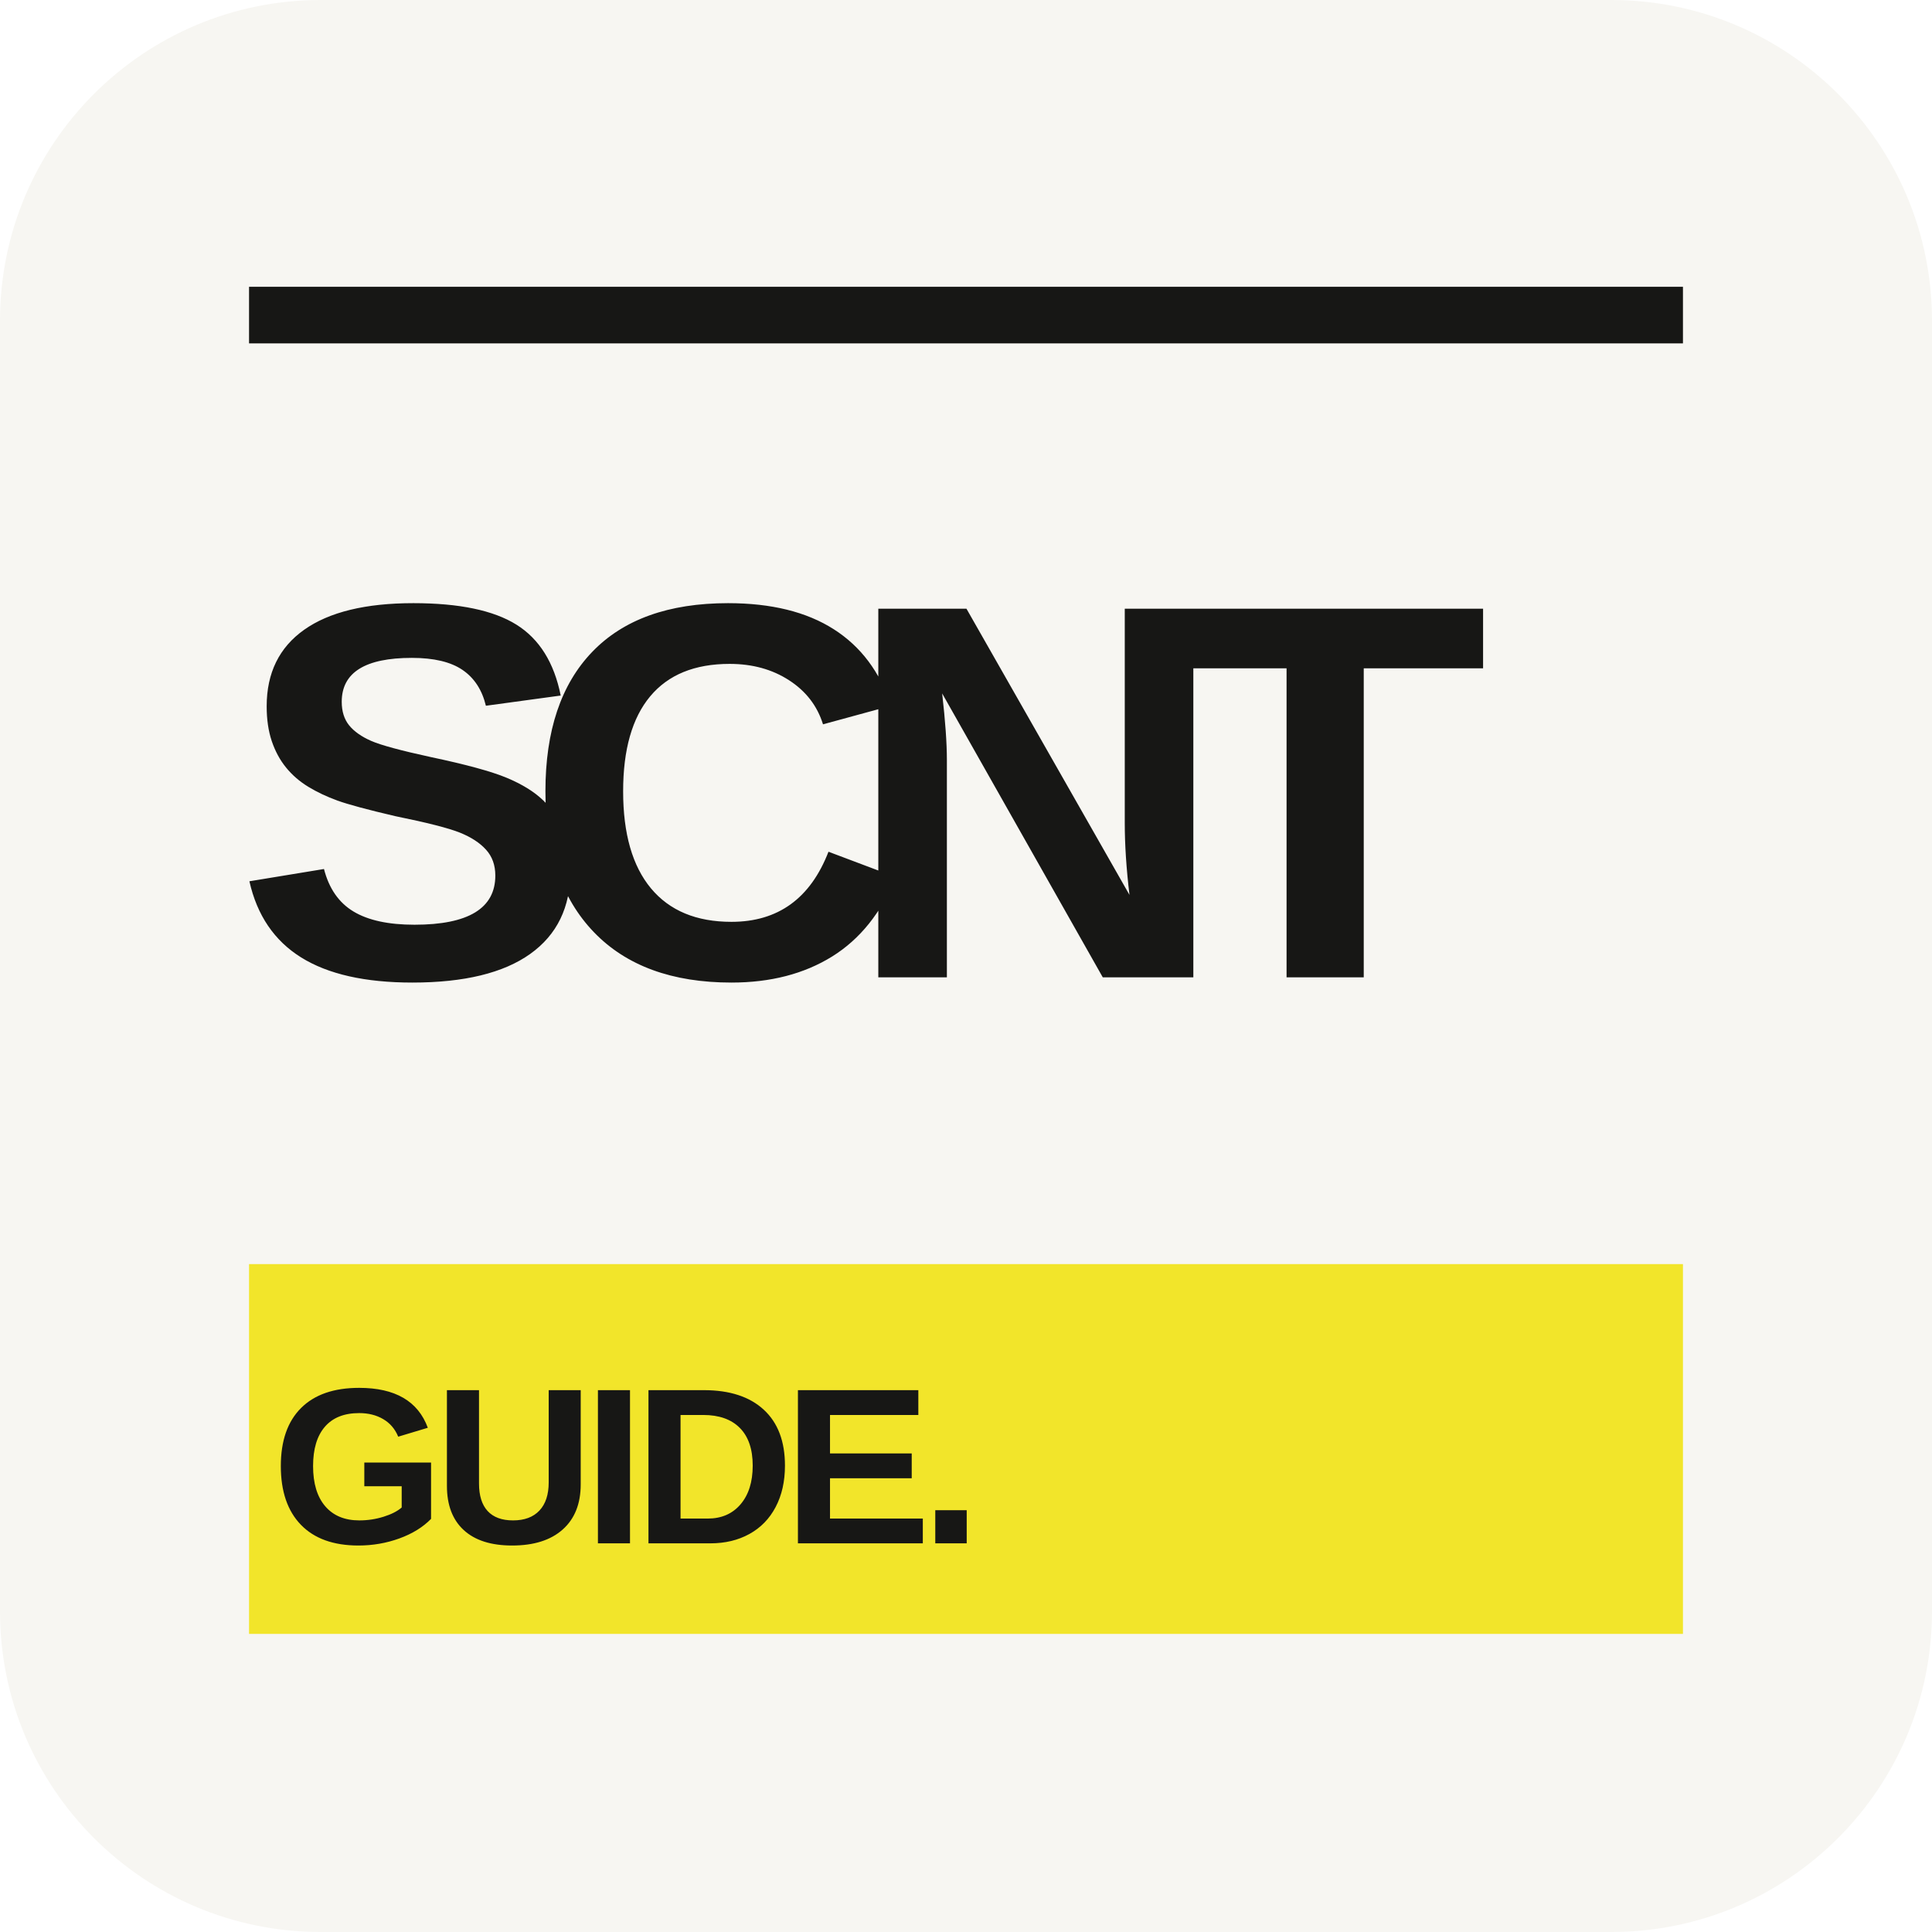
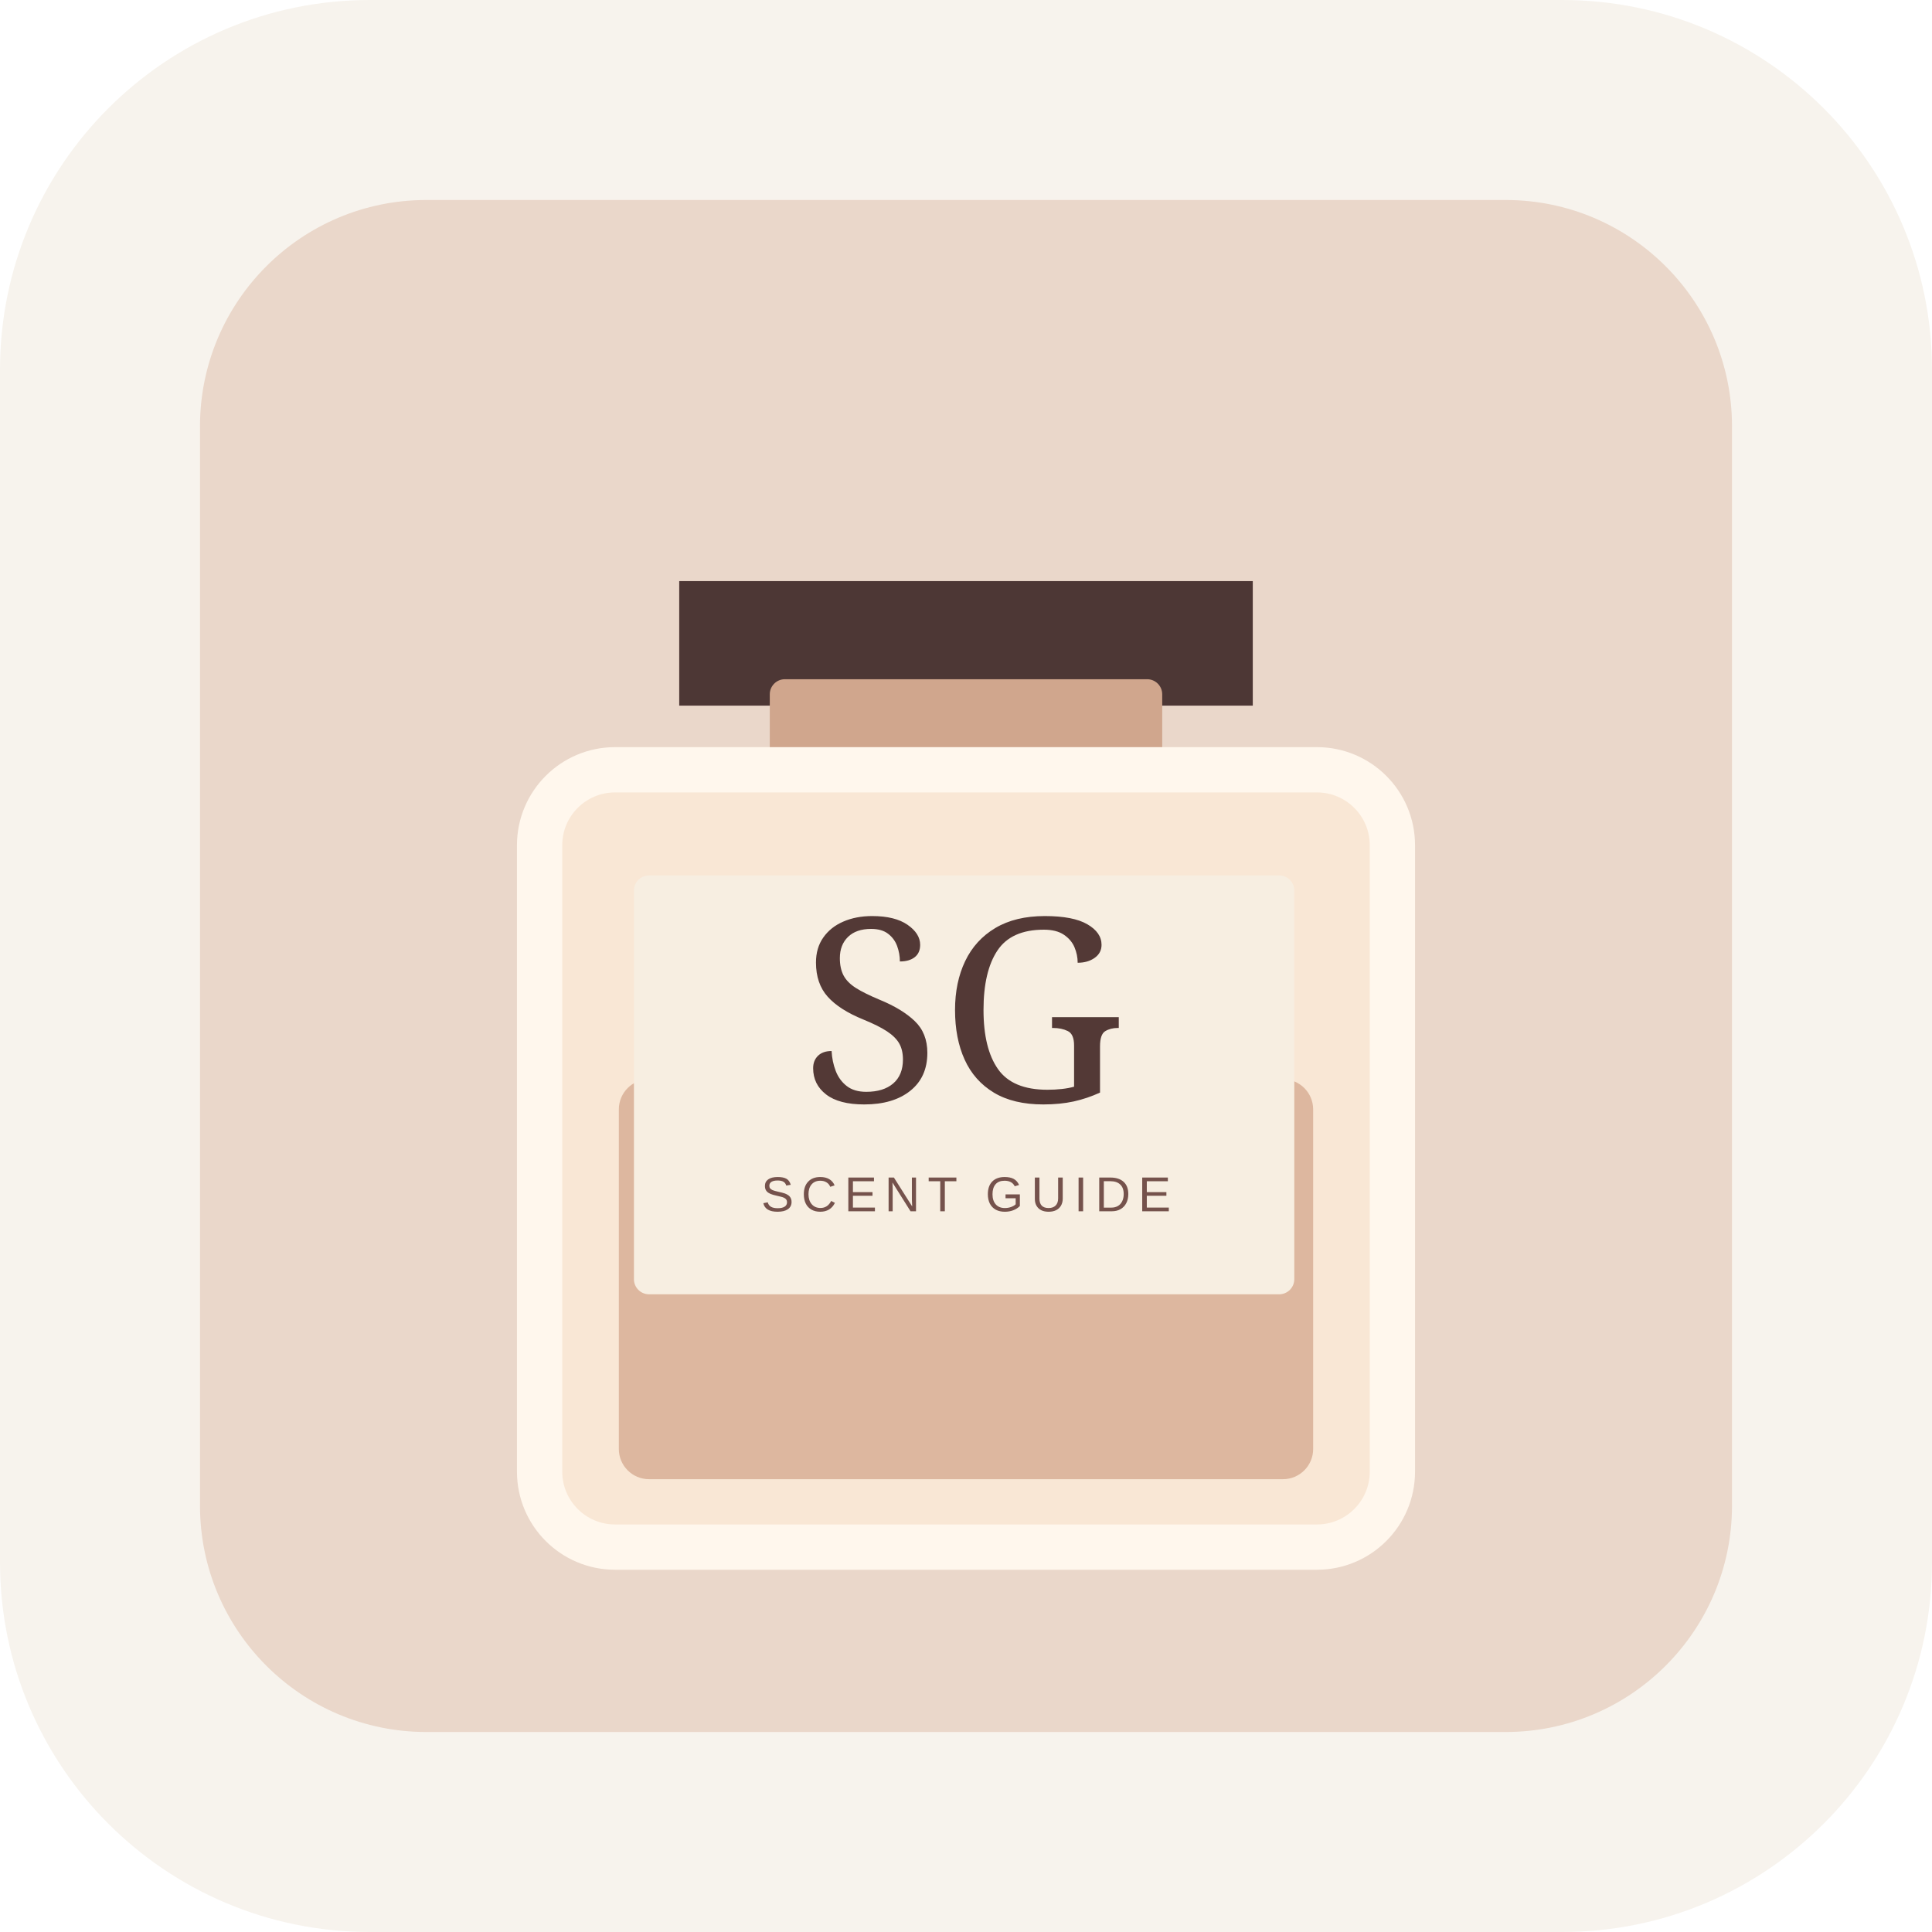
<svg xmlns="http://www.w3.org/2000/svg" viewBox="0 0 512 512">
-   <rect width="512" height="512" rx="85" fill="#f7f6f2" />
-   <path d="M66 76h380v15H66z" fill="#171715" />
-   <rect x="66" y="335" width="380" height="98" fill="#f2e52a" />
-   <text x="62" y="259" font-size="142" font-family="Arial,sans-serif" font-weight="900" letter-spacing="-18" fill="#171715">SCNT</text>
-   <text x="72" y="409" font-size="59" font-family="Arial,sans-serif" font-weight="900" letter-spacing="-3" fill="#171715">GUIDE.</text>
+   <rect width="512" height="512" rx="98" fill="#f7f3ed" />
+   <rect x="53" y="53" width="406" height="406" rx="60" fill="#ead7ca" />
+   <path d="M180 154h152v33H180z" fill="#4d3735" />
+   <rect x="204" y="180" width="104" height="30" rx="4" fill="#d0a68d" />
+   <rect x="143" y="204" width="226" height="206" rx="20" fill="#f9e7d5" stroke="#fff7ed" stroke-width="12" />
+   <rect x="164" y="286" width="184" height="106" rx="8" fill="#d6ab91" opacity=".8" />
+   <rect x="168" y="232" width="175" height="111" rx="4" fill="#f7eee1" />
+   <text x="255" y="292" font-family="Georgia,serif" font-size="68" text-anchor="middle" fill="#533936">SG</text>
+   <text x="256" y="321" font-family="Arial,sans-serif" font-size="13" text-anchor="middle" letter-spacing="2" fill="#75524c">SCENT GUIDE</text>
</svg>
